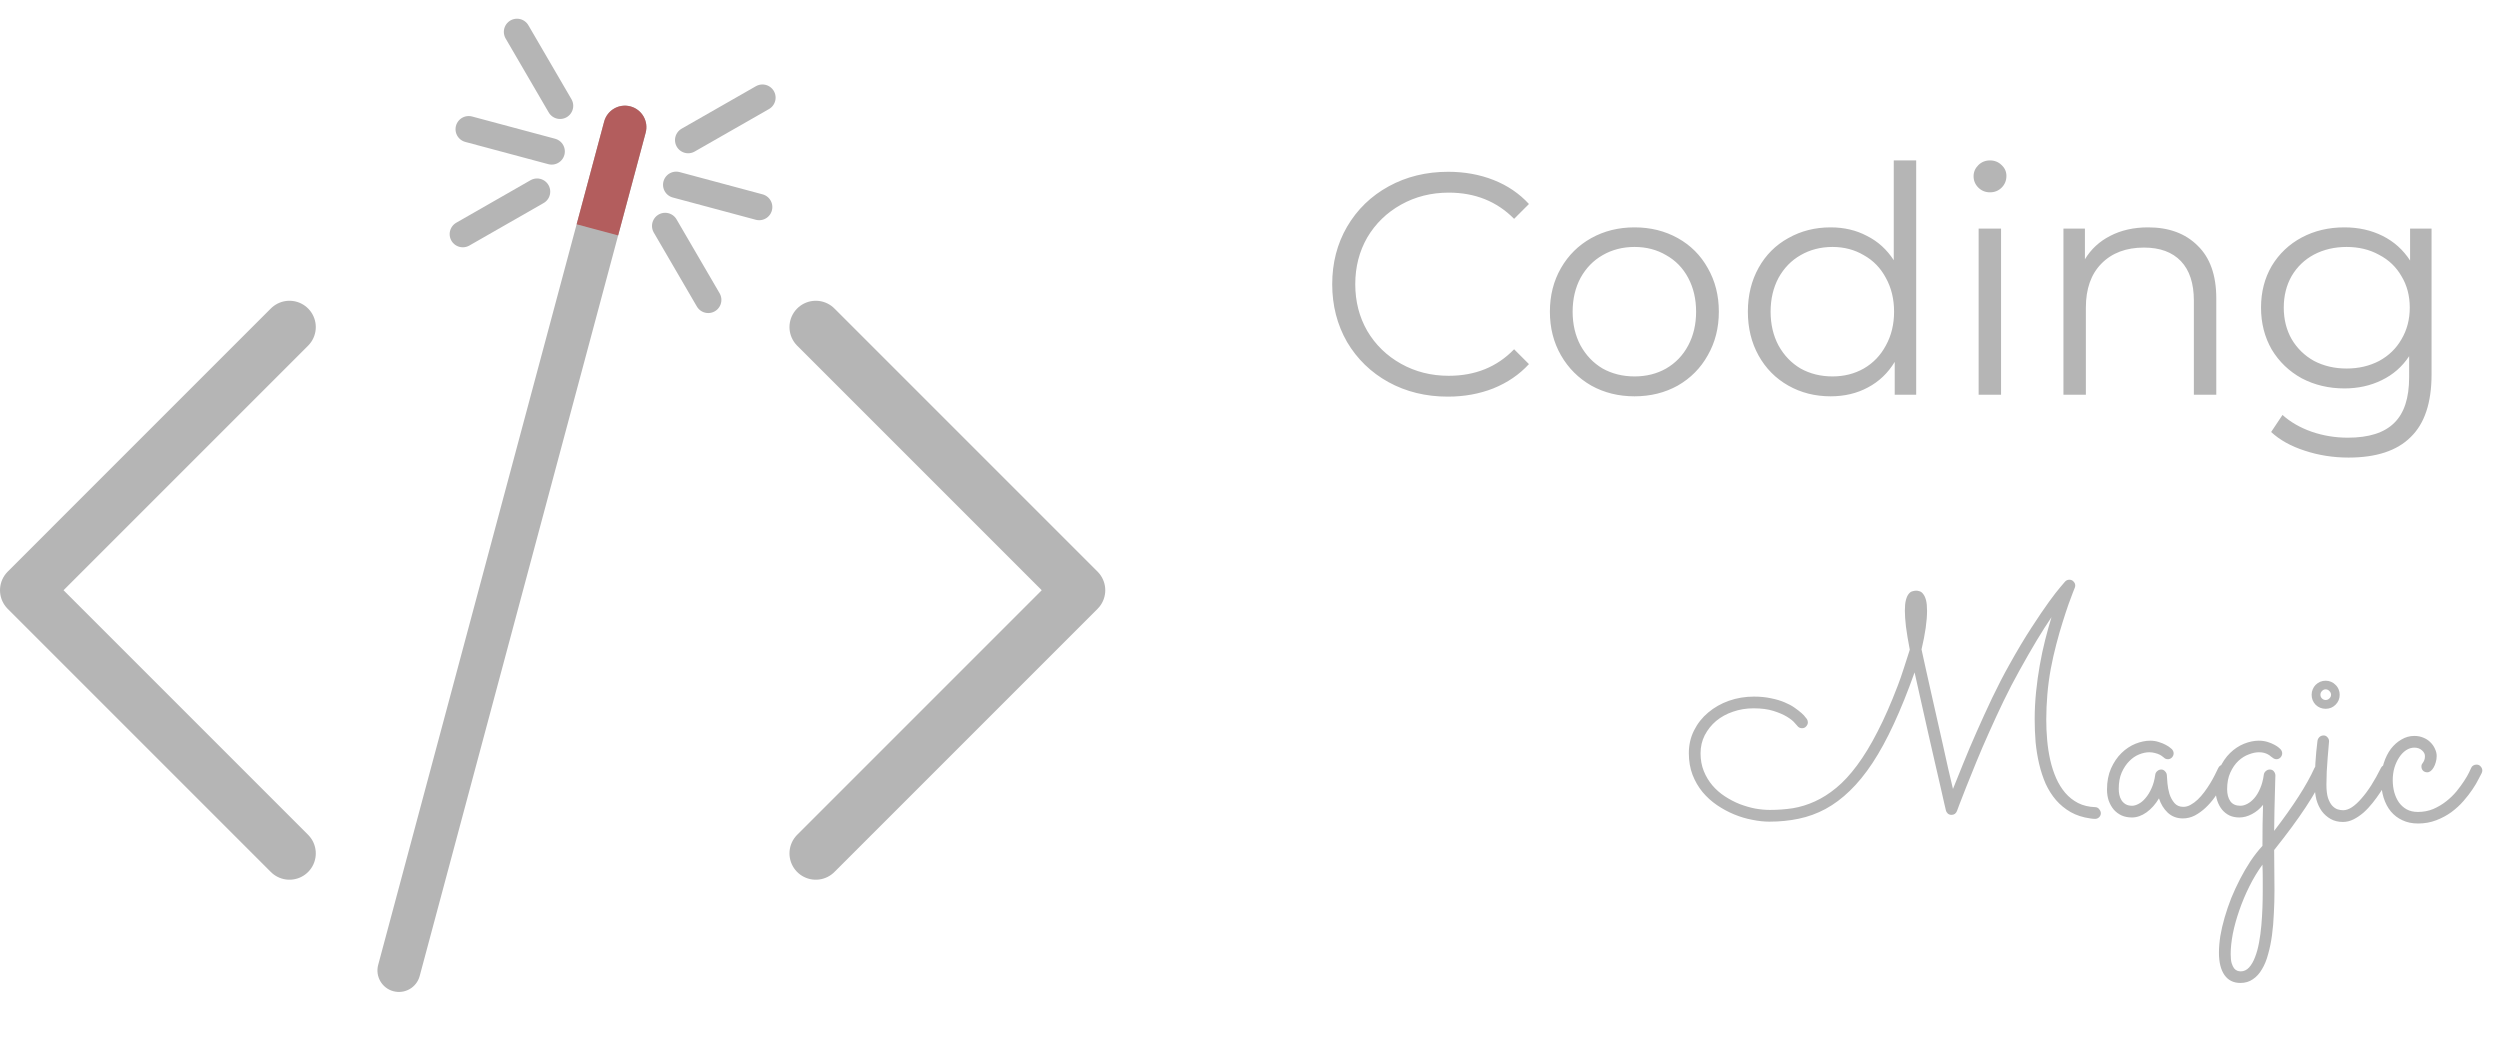
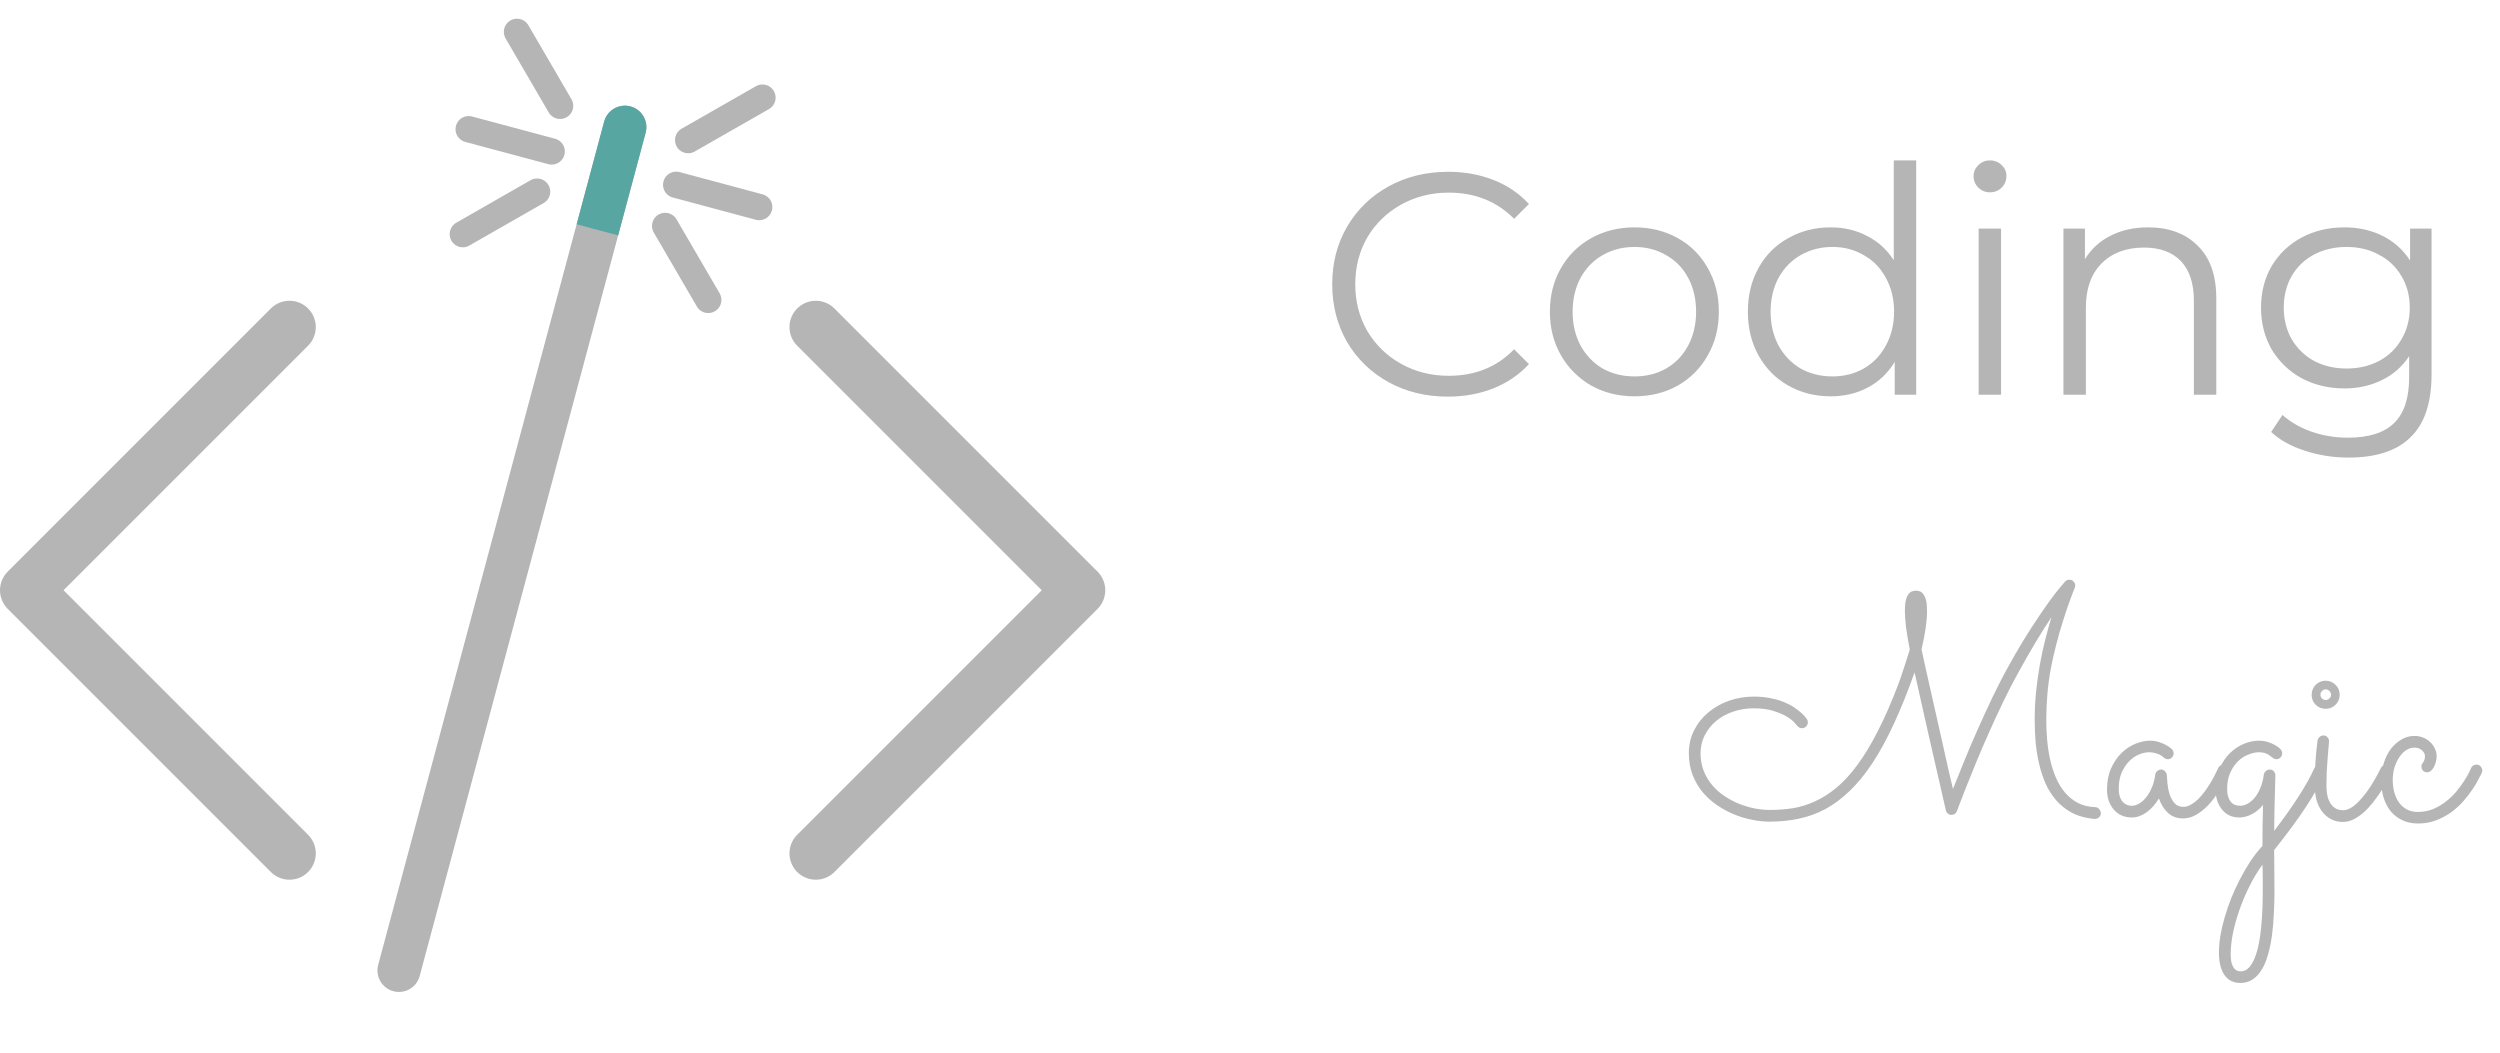
<svg xmlns="http://www.w3.org/2000/svg" width="95" height="40" viewBox="0 0 95 40" fill="none">
  <path d="M11 12.429L1 22.429L11 32.429" stroke="#B5B5B5" stroke-width="2" stroke-linecap="round" stroke-linejoin="round" />
  <path d="M31 12.429L41 22.429L31 32.429" stroke="#B5B5B5" stroke-width="2" stroke-linecap="round" stroke-linejoin="round" />
  <path d="M24.535 5.043L15.948 37.089C15.831 37.525 15.384 37.783 14.948 37.666C14.513 37.55 14.254 37.102 14.371 36.666L22.958 4.62C23.075 4.185 23.522 3.926 23.958 4.043C24.393 4.16 24.652 4.607 24.535 5.043Z" fill="#B5B5B5" />
-   <path d="M22.958 4.62C23.075 4.185 23.522 3.926 23.958 4.043C24.393 4.16 24.652 4.607 24.535 5.043L23.489 8.946L21.912 8.523L22.958 4.62Z" fill="#B35D5D" />
+   <path d="M22.958 4.62C23.075 4.185 23.522 3.926 23.958 4.043C24.393 4.16 24.652 4.607 24.535 5.043L23.489 8.946L21.912 8.523L22.958 4.62Z" fill="#58a6a2" />
  <path d="M25.695 7.022L28.849 7.868" stroke="#B5B5B5" stroke-linecap="round" />
  <path d="M17.81 4.91L20.964 5.755" stroke="#B5B5B5" stroke-linecap="round" />
  <path d="M19.646 1.211L21.283 4.021" stroke="#B5B5B5" stroke-linecap="round" />
  <path d="M17.587 8.897L20.409 7.282" stroke="#B5B5B5" stroke-linecap="round" />
  <path d="M25.276 8.586L26.913 11.396" stroke="#B5B5B5" stroke-linecap="round" />
  <path d="M26.15 5.324L28.973 3.71" stroke="#B5B5B5" stroke-linecap="round" />
  <path d="M55.016 15.072C54.184 15.072 53.432 14.888 52.76 14.52C52.096 14.152 51.572 13.644 51.188 12.996C50.812 12.34 50.624 11.608 50.624 10.8C50.624 9.992 50.812 9.264 51.188 8.616C51.572 7.96 52.1 7.448 52.772 7.08C53.444 6.712 54.196 6.528 55.028 6.528C55.652 6.528 56.228 6.632 56.756 6.84C57.284 7.048 57.732 7.352 58.1 7.752L57.536 8.316C56.88 7.652 56.052 7.32 55.052 7.32C54.388 7.32 53.784 7.472 53.24 7.776C52.696 8.08 52.268 8.496 51.956 9.024C51.652 9.552 51.5 10.144 51.5 10.8C51.5 11.456 51.652 12.048 51.956 12.576C52.268 13.104 52.696 13.52 53.24 13.824C53.784 14.128 54.388 14.28 55.052 14.28C56.06 14.28 56.888 13.944 57.536 13.272L58.1 13.836C57.732 14.236 57.28 14.544 56.744 14.76C56.216 14.968 55.64 15.072 55.016 15.072ZM62.112 15.06C61.504 15.06 60.956 14.924 60.468 14.652C59.98 14.372 59.596 13.988 59.316 13.5C59.036 13.012 58.896 12.46 58.896 11.844C58.896 11.228 59.036 10.676 59.316 10.188C59.596 9.7 59.98 9.32 60.468 9.048C60.956 8.776 61.504 8.64 62.112 8.64C62.72 8.64 63.268 8.776 63.756 9.048C64.244 9.32 64.624 9.7 64.896 10.188C65.176 10.676 65.316 11.228 65.316 11.844C65.316 12.46 65.176 13.012 64.896 13.5C64.624 13.988 64.244 14.372 63.756 14.652C63.268 14.924 62.72 15.06 62.112 15.06ZM62.112 14.304C62.56 14.304 62.96 14.204 63.312 14.004C63.672 13.796 63.952 13.504 64.152 13.128C64.352 12.752 64.452 12.324 64.452 11.844C64.452 11.364 64.352 10.936 64.152 10.56C63.952 10.184 63.672 9.896 63.312 9.696C62.96 9.488 62.56 9.384 62.112 9.384C61.664 9.384 61.26 9.488 60.9 9.696C60.548 9.896 60.268 10.184 60.06 10.56C59.86 10.936 59.76 11.364 59.76 11.844C59.76 12.324 59.86 12.752 60.06 13.128C60.268 13.504 60.548 13.796 60.9 14.004C61.26 14.204 61.664 14.304 62.112 14.304ZM72.815 6.096V15H71.999V13.752C71.743 14.176 71.403 14.5 70.979 14.724C70.563 14.948 70.091 15.06 69.563 15.06C68.971 15.06 68.435 14.924 67.955 14.652C67.475 14.38 67.099 14 66.827 13.512C66.555 13.024 66.419 12.468 66.419 11.844C66.419 11.22 66.555 10.664 66.827 10.176C67.099 9.688 67.475 9.312 67.955 9.048C68.435 8.776 68.971 8.64 69.563 8.64C70.075 8.64 70.535 8.748 70.943 8.964C71.359 9.172 71.699 9.48 71.963 9.888V6.096H72.815ZM69.635 14.304C70.075 14.304 70.471 14.204 70.823 14.004C71.183 13.796 71.463 13.504 71.663 13.128C71.871 12.752 71.975 12.324 71.975 11.844C71.975 11.364 71.871 10.936 71.663 10.56C71.463 10.184 71.183 9.896 70.823 9.696C70.471 9.488 70.075 9.384 69.635 9.384C69.187 9.384 68.783 9.488 68.423 9.696C68.071 9.896 67.791 10.184 67.583 10.56C67.383 10.936 67.283 11.364 67.283 11.844C67.283 12.324 67.383 12.752 67.583 13.128C67.791 13.504 68.071 13.796 68.423 14.004C68.783 14.204 69.187 14.304 69.635 14.304ZM75.188 8.688H76.04V15H75.188V8.688ZM75.62 7.308C75.444 7.308 75.296 7.248 75.176 7.128C75.056 7.008 74.996 6.864 74.996 6.696C74.996 6.536 75.056 6.396 75.176 6.276C75.296 6.156 75.444 6.096 75.62 6.096C75.796 6.096 75.944 6.156 76.064 6.276C76.184 6.388 76.244 6.524 76.244 6.684C76.244 6.86 76.184 7.008 76.064 7.128C75.944 7.248 75.796 7.308 75.62 7.308ZM81.627 8.64C82.419 8.64 83.047 8.872 83.511 9.336C83.983 9.792 84.219 10.46 84.219 11.34V15H83.367V11.424C83.367 10.768 83.203 10.268 82.875 9.924C82.547 9.58 82.079 9.408 81.471 9.408C80.791 9.408 80.251 9.612 79.851 10.02C79.459 10.42 79.263 10.976 79.263 11.688V15H78.411V8.688H79.227V9.852C79.459 9.468 79.779 9.172 80.187 8.964C80.603 8.748 81.083 8.64 81.627 8.64ZM92.399 8.688V14.232C92.399 15.304 92.135 16.096 91.607 16.608C91.087 17.128 90.299 17.388 89.243 17.388C88.659 17.388 88.103 17.3 87.575 17.124C87.055 16.956 86.631 16.72 86.303 16.416L86.735 15.768C87.039 16.04 87.407 16.252 87.839 16.404C88.279 16.556 88.739 16.632 89.219 16.632C90.019 16.632 90.607 16.444 90.983 16.068C91.359 15.7 91.547 15.124 91.547 14.34V13.536C91.283 13.936 90.935 14.24 90.503 14.448C90.079 14.656 89.607 14.76 89.087 14.76C88.495 14.76 87.955 14.632 87.467 14.376C86.987 14.112 86.607 13.748 86.327 13.284C86.055 12.812 85.919 12.28 85.919 11.688C85.919 11.096 86.055 10.568 86.327 10.104C86.607 9.64 86.987 9.28 87.467 9.024C87.947 8.768 88.487 8.64 89.087 8.64C89.623 8.64 90.107 8.748 90.539 8.964C90.971 9.18 91.319 9.492 91.583 9.9V8.688H92.399ZM89.171 14.004C89.627 14.004 90.039 13.908 90.407 13.716C90.775 13.516 91.059 13.24 91.259 12.888C91.467 12.536 91.571 12.136 91.571 11.688C91.571 11.24 91.467 10.844 91.259 10.5C91.059 10.148 90.775 9.876 90.407 9.684C90.047 9.484 89.635 9.384 89.171 9.384C88.715 9.384 88.303 9.48 87.935 9.672C87.575 9.864 87.291 10.136 87.083 10.488C86.883 10.84 86.783 11.24 86.783 11.688C86.783 12.136 86.883 12.536 87.083 12.888C87.291 13.24 87.575 13.516 87.935 13.716C88.303 13.908 88.715 14.004 89.171 14.004Z" fill="#B5B5B5" />
  <path d="M77.957 23.453C77.789 23.699 77.602 23.994 77.394 24.338C77.188 24.682 76.967 25.066 76.732 25.492C76.533 25.848 76.336 26.227 76.141 26.629C75.949 27.027 75.766 27.424 75.59 27.818C75.414 28.209 75.252 28.586 75.103 28.949C74.955 29.309 74.826 29.627 74.717 29.904C74.607 30.178 74.522 30.398 74.459 30.566C74.397 30.73 74.365 30.814 74.365 30.818C74.326 30.916 74.256 30.965 74.154 30.965C74.103 30.965 74.059 30.949 74.019 30.918C73.981 30.883 73.955 30.84 73.943 30.789C73.943 30.785 73.924 30.703 73.885 30.543C73.85 30.379 73.801 30.162 73.738 29.893C73.676 29.619 73.603 29.307 73.522 28.955C73.443 28.6 73.359 28.23 73.269 27.848C73.184 27.461 73.096 27.07 73.006 26.676C72.916 26.281 72.832 25.906 72.754 25.551C72.492 26.289 72.228 26.943 71.963 27.514C71.701 28.08 71.432 28.574 71.154 28.996C70.877 29.414 70.59 29.766 70.293 30.051C70 30.336 69.691 30.566 69.367 30.742C69.047 30.914 68.709 31.037 68.353 31.111C68.002 31.186 67.629 31.223 67.234 31.223C67.031 31.223 66.814 31.199 66.584 31.152C66.353 31.109 66.125 31.041 65.898 30.947C65.672 30.854 65.455 30.736 65.248 30.596C65.041 30.455 64.857 30.289 64.697 30.098C64.537 29.902 64.41 29.684 64.316 29.441C64.223 29.195 64.176 28.922 64.176 28.621C64.176 28.305 64.242 28.016 64.375 27.754C64.508 27.488 64.688 27.262 64.914 27.074C65.141 26.883 65.402 26.734 65.699 26.629C66 26.523 66.316 26.471 66.648 26.471C66.891 26.471 67.107 26.492 67.299 26.535C67.494 26.574 67.666 26.625 67.814 26.688C67.963 26.75 68.09 26.818 68.195 26.893C68.301 26.967 68.389 27.035 68.459 27.098C68.529 27.16 68.58 27.215 68.611 27.262C68.643 27.305 68.66 27.326 68.664 27.326C68.688 27.369 68.699 27.41 68.699 27.449C68.699 27.504 68.678 27.555 68.635 27.602C68.596 27.648 68.543 27.672 68.477 27.672C68.398 27.672 68.336 27.639 68.289 27.572C68.285 27.568 68.254 27.533 68.195 27.467C68.137 27.396 68.041 27.32 67.908 27.238C67.775 27.156 67.603 27.082 67.393 27.016C67.186 26.949 66.932 26.916 66.631 26.916C66.357 26.916 66.098 26.959 65.852 27.045C65.609 27.127 65.397 27.244 65.213 27.396C65.033 27.549 64.889 27.73 64.779 27.941C64.674 28.148 64.621 28.377 64.621 28.627C64.621 28.873 64.662 29.098 64.744 29.301C64.826 29.504 64.936 29.686 65.072 29.846C65.209 30.006 65.367 30.145 65.547 30.262C65.727 30.379 65.914 30.477 66.109 30.555C66.305 30.629 66.5 30.686 66.695 30.725C66.894 30.76 67.082 30.777 67.258 30.777C67.555 30.777 67.844 30.756 68.125 30.713C68.41 30.666 68.689 30.58 68.963 30.455C69.24 30.33 69.512 30.158 69.777 29.939C70.043 29.721 70.307 29.436 70.568 29.084C70.83 28.732 71.088 28.309 71.342 27.812C71.6 27.316 71.857 26.73 72.115 26.055C72.193 25.852 72.269 25.633 72.344 25.398C72.418 25.164 72.494 24.928 72.572 24.689C72.506 24.346 72.457 24.053 72.426 23.811C72.398 23.568 72.385 23.367 72.385 23.207C72.385 23.035 72.398 22.898 72.426 22.797C72.453 22.695 72.488 22.619 72.531 22.568C72.574 22.514 72.621 22.48 72.672 22.469C72.723 22.453 72.772 22.445 72.818 22.445C72.857 22.445 72.9 22.453 72.947 22.469C72.998 22.484 73.043 22.52 73.082 22.574C73.125 22.625 73.16 22.701 73.188 22.803C73.215 22.904 73.228 23.041 73.228 23.213C73.228 23.4 73.211 23.617 73.176 23.863C73.141 24.109 73.088 24.381 73.018 24.678C73.068 24.916 73.127 25.182 73.193 25.475C73.26 25.768 73.328 26.072 73.398 26.389C73.469 26.701 73.541 27.021 73.615 27.35C73.689 27.678 73.762 27.998 73.832 28.311C73.902 28.623 73.969 28.922 74.031 29.207C74.098 29.492 74.158 29.75 74.213 29.98C74.318 29.715 74.447 29.395 74.6 29.02C74.752 28.641 74.922 28.24 75.109 27.818C75.297 27.393 75.494 26.961 75.701 26.523C75.912 26.082 76.127 25.666 76.346 25.275C76.654 24.721 76.938 24.246 77.195 23.852C77.453 23.453 77.676 23.125 77.863 22.867C78.051 22.609 78.197 22.42 78.303 22.299C78.412 22.174 78.471 22.105 78.478 22.094C78.522 22.051 78.574 22.029 78.637 22.029C78.703 22.029 78.756 22.053 78.795 22.1C78.838 22.143 78.859 22.193 78.859 22.252C78.859 22.279 78.853 22.307 78.842 22.334C78.842 22.338 78.818 22.396 78.772 22.51C78.728 22.619 78.672 22.771 78.602 22.967C78.535 23.158 78.461 23.385 78.379 23.646C78.297 23.904 78.217 24.184 78.139 24.484C78.061 24.781 77.99 25.094 77.928 25.422C77.869 25.746 77.826 26.07 77.799 26.395C77.787 26.543 77.777 26.699 77.769 26.863C77.762 27.023 77.758 27.186 77.758 27.35C77.758 27.607 77.769 27.867 77.793 28.129C77.816 28.391 77.856 28.643 77.91 28.885C77.965 29.127 78.039 29.355 78.133 29.57C78.227 29.781 78.342 29.967 78.478 30.127C78.615 30.287 78.777 30.416 78.965 30.514C79.156 30.611 79.377 30.664 79.627 30.672C79.689 30.676 79.738 30.703 79.773 30.754C79.812 30.801 79.832 30.852 79.832 30.906C79.832 30.961 79.811 31.01 79.768 31.053C79.725 31.096 79.674 31.117 79.615 31.117C79.553 31.117 79.49 31.111 79.428 31.1C79.147 31.061 78.898 30.98 78.684 30.859C78.469 30.734 78.283 30.582 78.127 30.402C77.971 30.219 77.84 30.012 77.734 29.781C77.633 29.547 77.551 29.297 77.488 29.031C77.426 28.766 77.381 28.49 77.353 28.205C77.33 27.916 77.318 27.625 77.318 27.332C77.318 26.984 77.336 26.637 77.371 26.289C77.406 25.941 77.453 25.604 77.512 25.275C77.57 24.943 77.639 24.623 77.717 24.314C77.795 24.006 77.875 23.719 77.957 23.453ZM84.701 29.365C84.686 29.396 84.652 29.463 84.602 29.564C84.555 29.662 84.492 29.775 84.414 29.904C84.34 30.033 84.252 30.168 84.15 30.309C84.049 30.449 83.936 30.578 83.811 30.695C83.686 30.812 83.551 30.91 83.406 30.988C83.262 31.062 83.109 31.1 82.949 31.1C82.723 31.1 82.531 31.027 82.375 30.883C82.223 30.738 82.111 30.557 82.041 30.338C81.908 30.561 81.75 30.738 81.566 30.871C81.383 31 81.199 31.064 81.016 31.064C80.871 31.064 80.74 31.039 80.623 30.988C80.506 30.934 80.406 30.859 80.324 30.766C80.242 30.668 80.178 30.555 80.131 30.426C80.088 30.297 80.066 30.156 80.066 30.004C80.066 29.699 80.117 29.432 80.219 29.201C80.324 28.967 80.457 28.771 80.617 28.615C80.777 28.459 80.953 28.342 81.144 28.264C81.34 28.186 81.527 28.146 81.707 28.146C81.828 28.146 81.939 28.164 82.041 28.199C82.143 28.23 82.228 28.266 82.299 28.305C82.373 28.344 82.43 28.381 82.469 28.416C82.508 28.447 82.529 28.465 82.533 28.469C82.576 28.52 82.598 28.572 82.598 28.627C82.598 28.686 82.576 28.738 82.533 28.785C82.49 28.828 82.439 28.85 82.381 28.85C82.318 28.85 82.266 28.828 82.223 28.785C82.215 28.777 82.197 28.764 82.17 28.744C82.143 28.721 82.106 28.697 82.059 28.674C82.012 28.65 81.955 28.631 81.889 28.615C81.826 28.596 81.754 28.586 81.672 28.586C81.551 28.586 81.422 28.613 81.285 28.668C81.148 28.723 81.023 28.809 80.91 28.926C80.797 29.039 80.701 29.184 80.623 29.359C80.549 29.531 80.512 29.736 80.512 29.975C80.512 30.049 80.519 30.125 80.535 30.203C80.551 30.277 80.578 30.346 80.617 30.408C80.656 30.471 80.709 30.521 80.775 30.561C80.842 30.6 80.924 30.619 81.022 30.619C81.092 30.619 81.172 30.596 81.262 30.549C81.356 30.502 81.443 30.43 81.525 30.332C81.611 30.234 81.688 30.111 81.754 29.963C81.824 29.814 81.873 29.639 81.9 29.436C81.908 29.381 81.934 29.336 81.977 29.301C82.019 29.262 82.07 29.242 82.129 29.242C82.184 29.242 82.231 29.264 82.269 29.307C82.312 29.35 82.336 29.398 82.34 29.453C82.344 29.527 82.352 29.633 82.363 29.77C82.375 29.902 82.4 30.035 82.439 30.168C82.482 30.301 82.545 30.416 82.627 30.514C82.709 30.611 82.822 30.66 82.967 30.66C83.061 30.66 83.152 30.635 83.242 30.584C83.336 30.533 83.426 30.467 83.512 30.385C83.602 30.299 83.686 30.203 83.764 30.098C83.846 29.988 83.92 29.879 83.986 29.77C84.053 29.66 84.111 29.555 84.162 29.453C84.213 29.352 84.256 29.264 84.291 29.189C84.311 29.146 84.338 29.113 84.373 29.09C84.412 29.066 84.453 29.055 84.496 29.055C84.562 29.055 84.615 29.08 84.654 29.131C84.697 29.178 84.719 29.229 84.719 29.283C84.719 29.311 84.713 29.338 84.701 29.365ZM86.418 31.574C87.152 30.617 87.662 29.822 87.947 29.189C87.967 29.146 87.992 29.115 88.023 29.096C88.059 29.072 88.098 29.061 88.141 29.061C88.207 29.061 88.262 29.084 88.305 29.131C88.348 29.174 88.369 29.225 88.369 29.283C88.369 29.311 88.363 29.338 88.352 29.365C88.18 29.756 87.936 30.191 87.619 30.672C87.303 31.152 86.902 31.695 86.418 32.301C86.418 32.547 86.42 32.793 86.424 33.039C86.428 33.285 86.43 33.555 86.43 33.848C86.43 34.141 86.422 34.43 86.406 34.715C86.394 35.004 86.371 35.277 86.336 35.535C86.301 35.797 86.252 36.037 86.189 36.256C86.131 36.478 86.053 36.67 85.955 36.83C85.861 36.994 85.746 37.121 85.609 37.211C85.477 37.305 85.318 37.352 85.135 37.352C84.873 37.352 84.672 37.252 84.531 37.053C84.391 36.853 84.32 36.57 84.32 36.203C84.32 36.008 84.338 35.795 84.373 35.565C84.412 35.338 84.467 35.103 84.537 34.861C84.607 34.619 84.691 34.373 84.789 34.123C84.891 33.877 85.002 33.637 85.123 33.402C85.244 33.168 85.375 32.943 85.516 32.728C85.66 32.514 85.812 32.318 85.973 32.143C85.977 31.869 85.978 31.598 85.978 31.328C85.982 31.059 85.988 30.811 85.996 30.584C85.879 30.732 85.738 30.85 85.574 30.936C85.414 31.021 85.254 31.064 85.094 31.064C84.957 31.064 84.832 31.039 84.719 30.988C84.609 30.934 84.516 30.859 84.438 30.766C84.359 30.668 84.299 30.555 84.256 30.426C84.213 30.297 84.191 30.156 84.191 30.004C84.191 29.699 84.242 29.432 84.344 29.201C84.449 28.967 84.582 28.771 84.742 28.615C84.902 28.459 85.078 28.342 85.269 28.264C85.465 28.186 85.652 28.146 85.832 28.146C85.953 28.146 86.064 28.162 86.166 28.193C86.268 28.225 86.353 28.26 86.424 28.299C86.498 28.338 86.555 28.375 86.594 28.41C86.633 28.445 86.654 28.465 86.658 28.469C86.701 28.516 86.723 28.568 86.723 28.627C86.723 28.686 86.701 28.738 86.658 28.785C86.615 28.828 86.564 28.85 86.506 28.85C86.451 28.85 86.398 28.828 86.348 28.785C86.332 28.773 86.311 28.758 86.283 28.738C86.26 28.715 86.227 28.691 86.184 28.668C86.144 28.645 86.096 28.625 86.037 28.609C85.982 28.594 85.916 28.586 85.838 28.586C85.721 28.586 85.592 28.613 85.451 28.668C85.311 28.719 85.18 28.801 85.059 28.914C84.938 29.027 84.836 29.174 84.754 29.354C84.672 29.529 84.631 29.742 84.631 29.992C84.631 30.18 84.672 30.332 84.754 30.449C84.836 30.562 84.963 30.619 85.135 30.619C85.217 30.619 85.303 30.596 85.393 30.549C85.486 30.502 85.576 30.43 85.662 30.332C85.748 30.234 85.822 30.111 85.885 29.963C85.951 29.814 85.998 29.639 86.025 29.436C86.033 29.381 86.059 29.336 86.102 29.301C86.144 29.262 86.195 29.242 86.254 29.242C86.32 29.242 86.371 29.266 86.406 29.312C86.445 29.359 86.465 29.412 86.465 29.471C86.465 29.475 86.463 29.535 86.459 29.652C86.455 29.766 86.451 29.918 86.447 30.109C86.443 30.301 86.438 30.523 86.43 30.777C86.426 31.027 86.422 31.293 86.418 31.574ZM85.973 32.857C85.789 33.111 85.623 33.387 85.475 33.684C85.326 33.984 85.199 34.287 85.094 34.592C84.988 34.897 84.906 35.191 84.848 35.477C84.793 35.766 84.766 36.023 84.766 36.25C84.766 36.395 84.777 36.51 84.801 36.596C84.828 36.682 84.859 36.748 84.894 36.795C84.934 36.842 84.975 36.873 85.018 36.889C85.064 36.904 85.107 36.912 85.147 36.912C85.268 36.912 85.373 36.863 85.463 36.766C85.553 36.668 85.629 36.537 85.691 36.373C85.754 36.213 85.805 36.027 85.844 35.816C85.883 35.605 85.912 35.387 85.932 35.16C85.951 34.938 85.965 34.715 85.973 34.492C85.981 34.27 85.984 34.065 85.984 33.877C85.984 33.709 85.984 33.541 85.984 33.373C85.984 33.205 85.981 33.033 85.973 32.857ZM88.908 26.4C88.908 26.549 88.856 26.676 88.75 26.781C88.648 26.883 88.523 26.934 88.375 26.934C88.227 26.934 88.1 26.883 87.994 26.781C87.893 26.676 87.842 26.549 87.842 26.4C87.842 26.326 87.856 26.258 87.883 26.195C87.91 26.129 87.947 26.072 87.994 26.025C88.045 25.975 88.102 25.936 88.164 25.908C88.231 25.881 88.301 25.867 88.375 25.867C88.449 25.867 88.518 25.881 88.58 25.908C88.647 25.936 88.703 25.975 88.75 26.025C88.801 26.072 88.84 26.129 88.867 26.195C88.894 26.258 88.908 26.326 88.908 26.4ZM87.959 29.834C87.959 29.271 87.994 28.711 88.064 28.152C88.072 28.098 88.096 28.051 88.135 28.012C88.178 27.969 88.232 27.947 88.299 27.947C88.357 27.947 88.406 27.971 88.445 28.018C88.484 28.061 88.504 28.111 88.504 28.17C88.504 28.193 88.498 28.264 88.486 28.381C88.478 28.498 88.467 28.639 88.451 28.803C88.439 28.963 88.428 29.135 88.416 29.318C88.408 29.498 88.404 29.664 88.404 29.816C88.404 30.023 88.424 30.191 88.463 30.32C88.506 30.445 88.559 30.543 88.621 30.613C88.688 30.684 88.756 30.73 88.826 30.754C88.9 30.777 88.971 30.789 89.037 30.789C89.147 30.789 89.26 30.75 89.377 30.672C89.494 30.594 89.613 30.484 89.734 30.344C89.859 30.203 89.984 30.035 90.109 29.84C90.234 29.641 90.357 29.42 90.478 29.178C90.498 29.139 90.525 29.109 90.561 29.09C90.596 29.066 90.635 29.055 90.678 29.055C90.74 29.055 90.791 29.078 90.83 29.125C90.873 29.172 90.894 29.223 90.894 29.277C90.894 29.316 90.887 29.35 90.871 29.377C90.824 29.467 90.766 29.576 90.695 29.705C90.625 29.834 90.545 29.967 90.455 30.104C90.365 30.24 90.266 30.377 90.156 30.514C90.051 30.646 89.938 30.768 89.816 30.877C89.695 30.982 89.568 31.068 89.436 31.135C89.303 31.201 89.168 31.234 89.031 31.234C88.856 31.234 88.701 31.197 88.568 31.123C88.436 31.049 88.322 30.949 88.228 30.824C88.139 30.699 88.07 30.553 88.023 30.385C87.981 30.213 87.959 30.029 87.959 29.834ZM88.58 26.4C88.58 26.346 88.559 26.299 88.516 26.26C88.477 26.217 88.43 26.195 88.375 26.195C88.32 26.195 88.273 26.217 88.234 26.26C88.195 26.299 88.176 26.346 88.176 26.4C88.176 26.455 88.195 26.502 88.234 26.541C88.273 26.58 88.32 26.6 88.375 26.6C88.43 26.6 88.477 26.58 88.516 26.541C88.559 26.502 88.58 26.455 88.58 26.4ZM94.305 29.377C94.281 29.42 94.24 29.498 94.182 29.611C94.127 29.725 94.051 29.854 93.953 29.998C93.859 30.139 93.746 30.285 93.613 30.438C93.481 30.59 93.328 30.73 93.156 30.859C92.984 30.984 92.791 31.088 92.576 31.17C92.365 31.252 92.135 31.293 91.885 31.293C91.662 31.293 91.465 31.252 91.293 31.17C91.121 31.092 90.975 30.98 90.853 30.836C90.732 30.688 90.641 30.514 90.578 30.314C90.516 30.115 90.484 29.895 90.484 29.652C90.484 29.418 90.518 29.199 90.584 28.996C90.65 28.789 90.74 28.609 90.853 28.457C90.971 28.305 91.106 28.186 91.258 28.1C91.41 28.01 91.572 27.965 91.744 27.965C91.873 27.965 91.99 27.988 92.096 28.035C92.201 28.078 92.289 28.137 92.359 28.211C92.434 28.285 92.49 28.367 92.529 28.457C92.572 28.547 92.594 28.637 92.594 28.727C92.594 28.812 92.582 28.893 92.559 28.967C92.539 29.041 92.512 29.107 92.477 29.166C92.445 29.221 92.408 29.266 92.365 29.301C92.322 29.332 92.279 29.348 92.236 29.348C92.17 29.348 92.115 29.326 92.072 29.283C92.033 29.24 92.014 29.188 92.014 29.125C92.014 29.094 92.019 29.066 92.031 29.043C92.047 29.02 92.062 28.996 92.078 28.973C92.098 28.945 92.113 28.914 92.125 28.879C92.141 28.84 92.148 28.791 92.148 28.732C92.148 28.65 92.109 28.576 92.031 28.51C91.957 28.443 91.861 28.41 91.744 28.41C91.635 28.41 91.529 28.443 91.428 28.51C91.33 28.576 91.244 28.666 91.17 28.779C91.096 28.889 91.035 29.02 90.988 29.172C90.945 29.32 90.924 29.479 90.924 29.646C90.924 29.807 90.943 29.959 90.982 30.104C91.022 30.248 91.08 30.377 91.158 30.49C91.236 30.6 91.334 30.688 91.451 30.754C91.572 30.82 91.715 30.854 91.879 30.854C92.09 30.854 92.285 30.816 92.465 30.742C92.644 30.664 92.809 30.566 92.957 30.449C93.106 30.332 93.236 30.205 93.35 30.068C93.463 29.928 93.559 29.797 93.637 29.676C93.719 29.551 93.781 29.443 93.824 29.354C93.871 29.26 93.898 29.201 93.906 29.178C93.922 29.139 93.947 29.109 93.982 29.09C94.022 29.066 94.062 29.055 94.106 29.055C94.172 29.055 94.225 29.078 94.264 29.125C94.307 29.172 94.328 29.225 94.328 29.283C94.328 29.307 94.32 29.338 94.305 29.377Z" fill="#B5B5B5" />
</svg>
